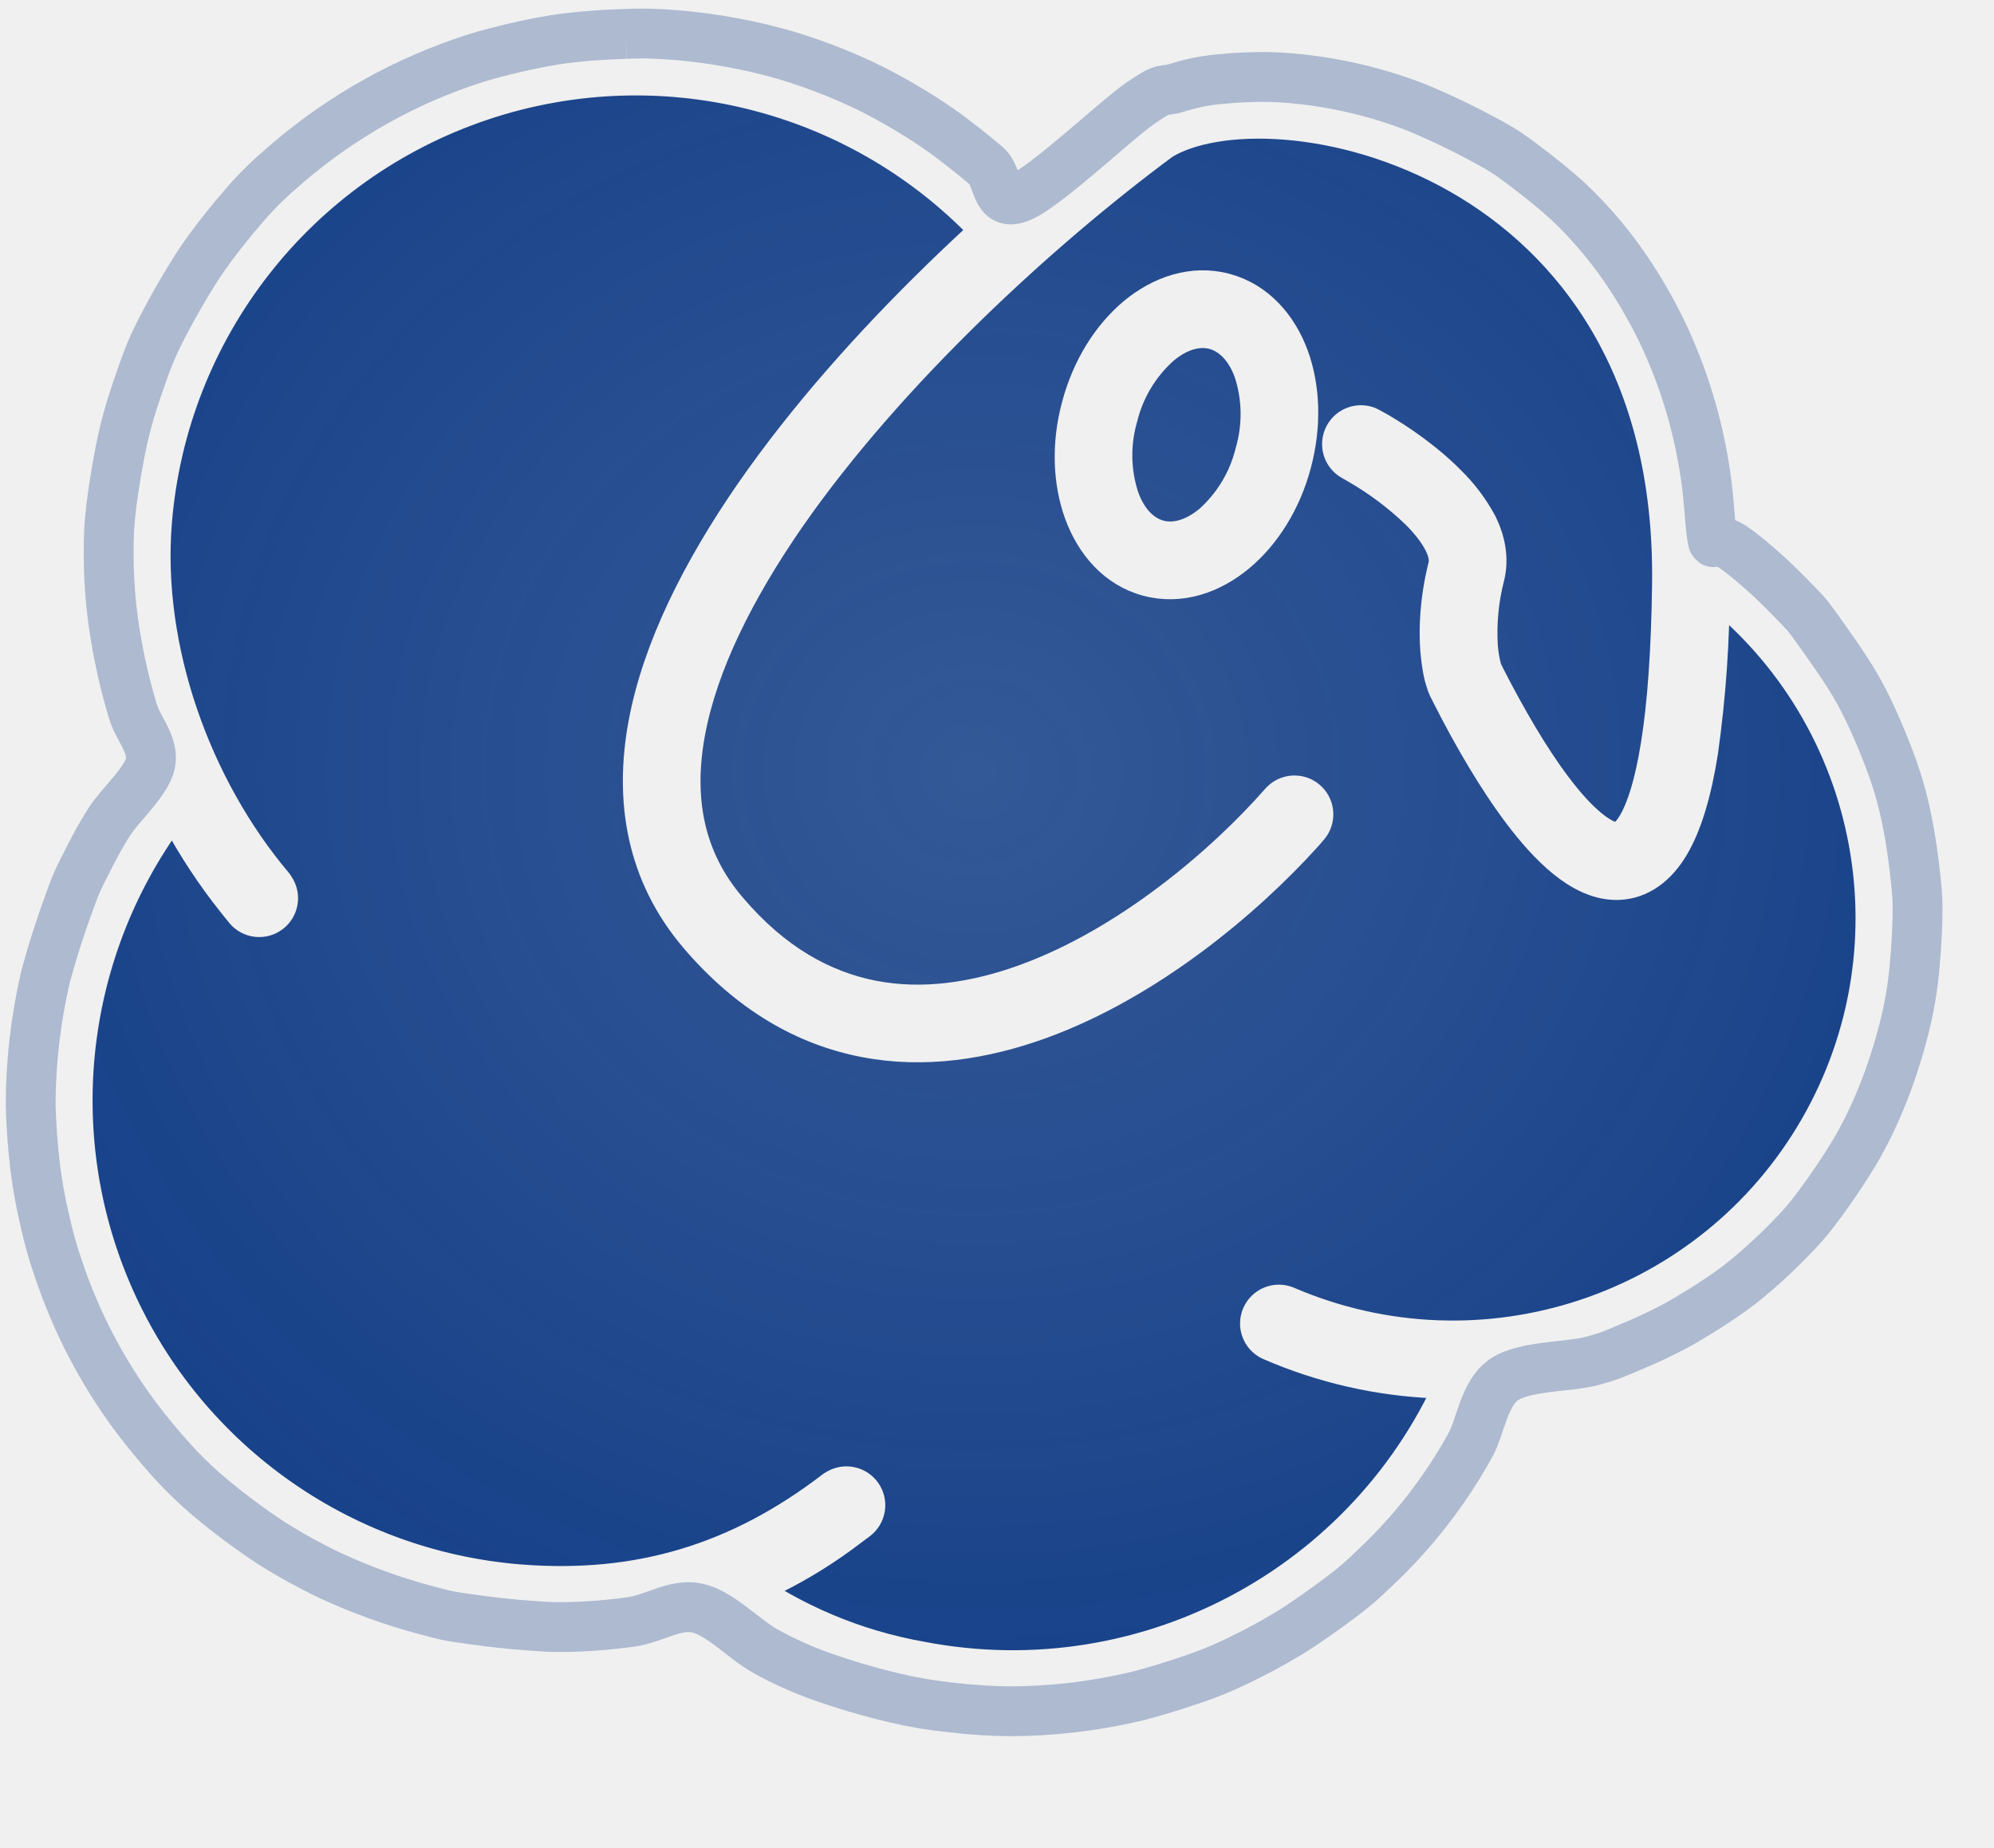
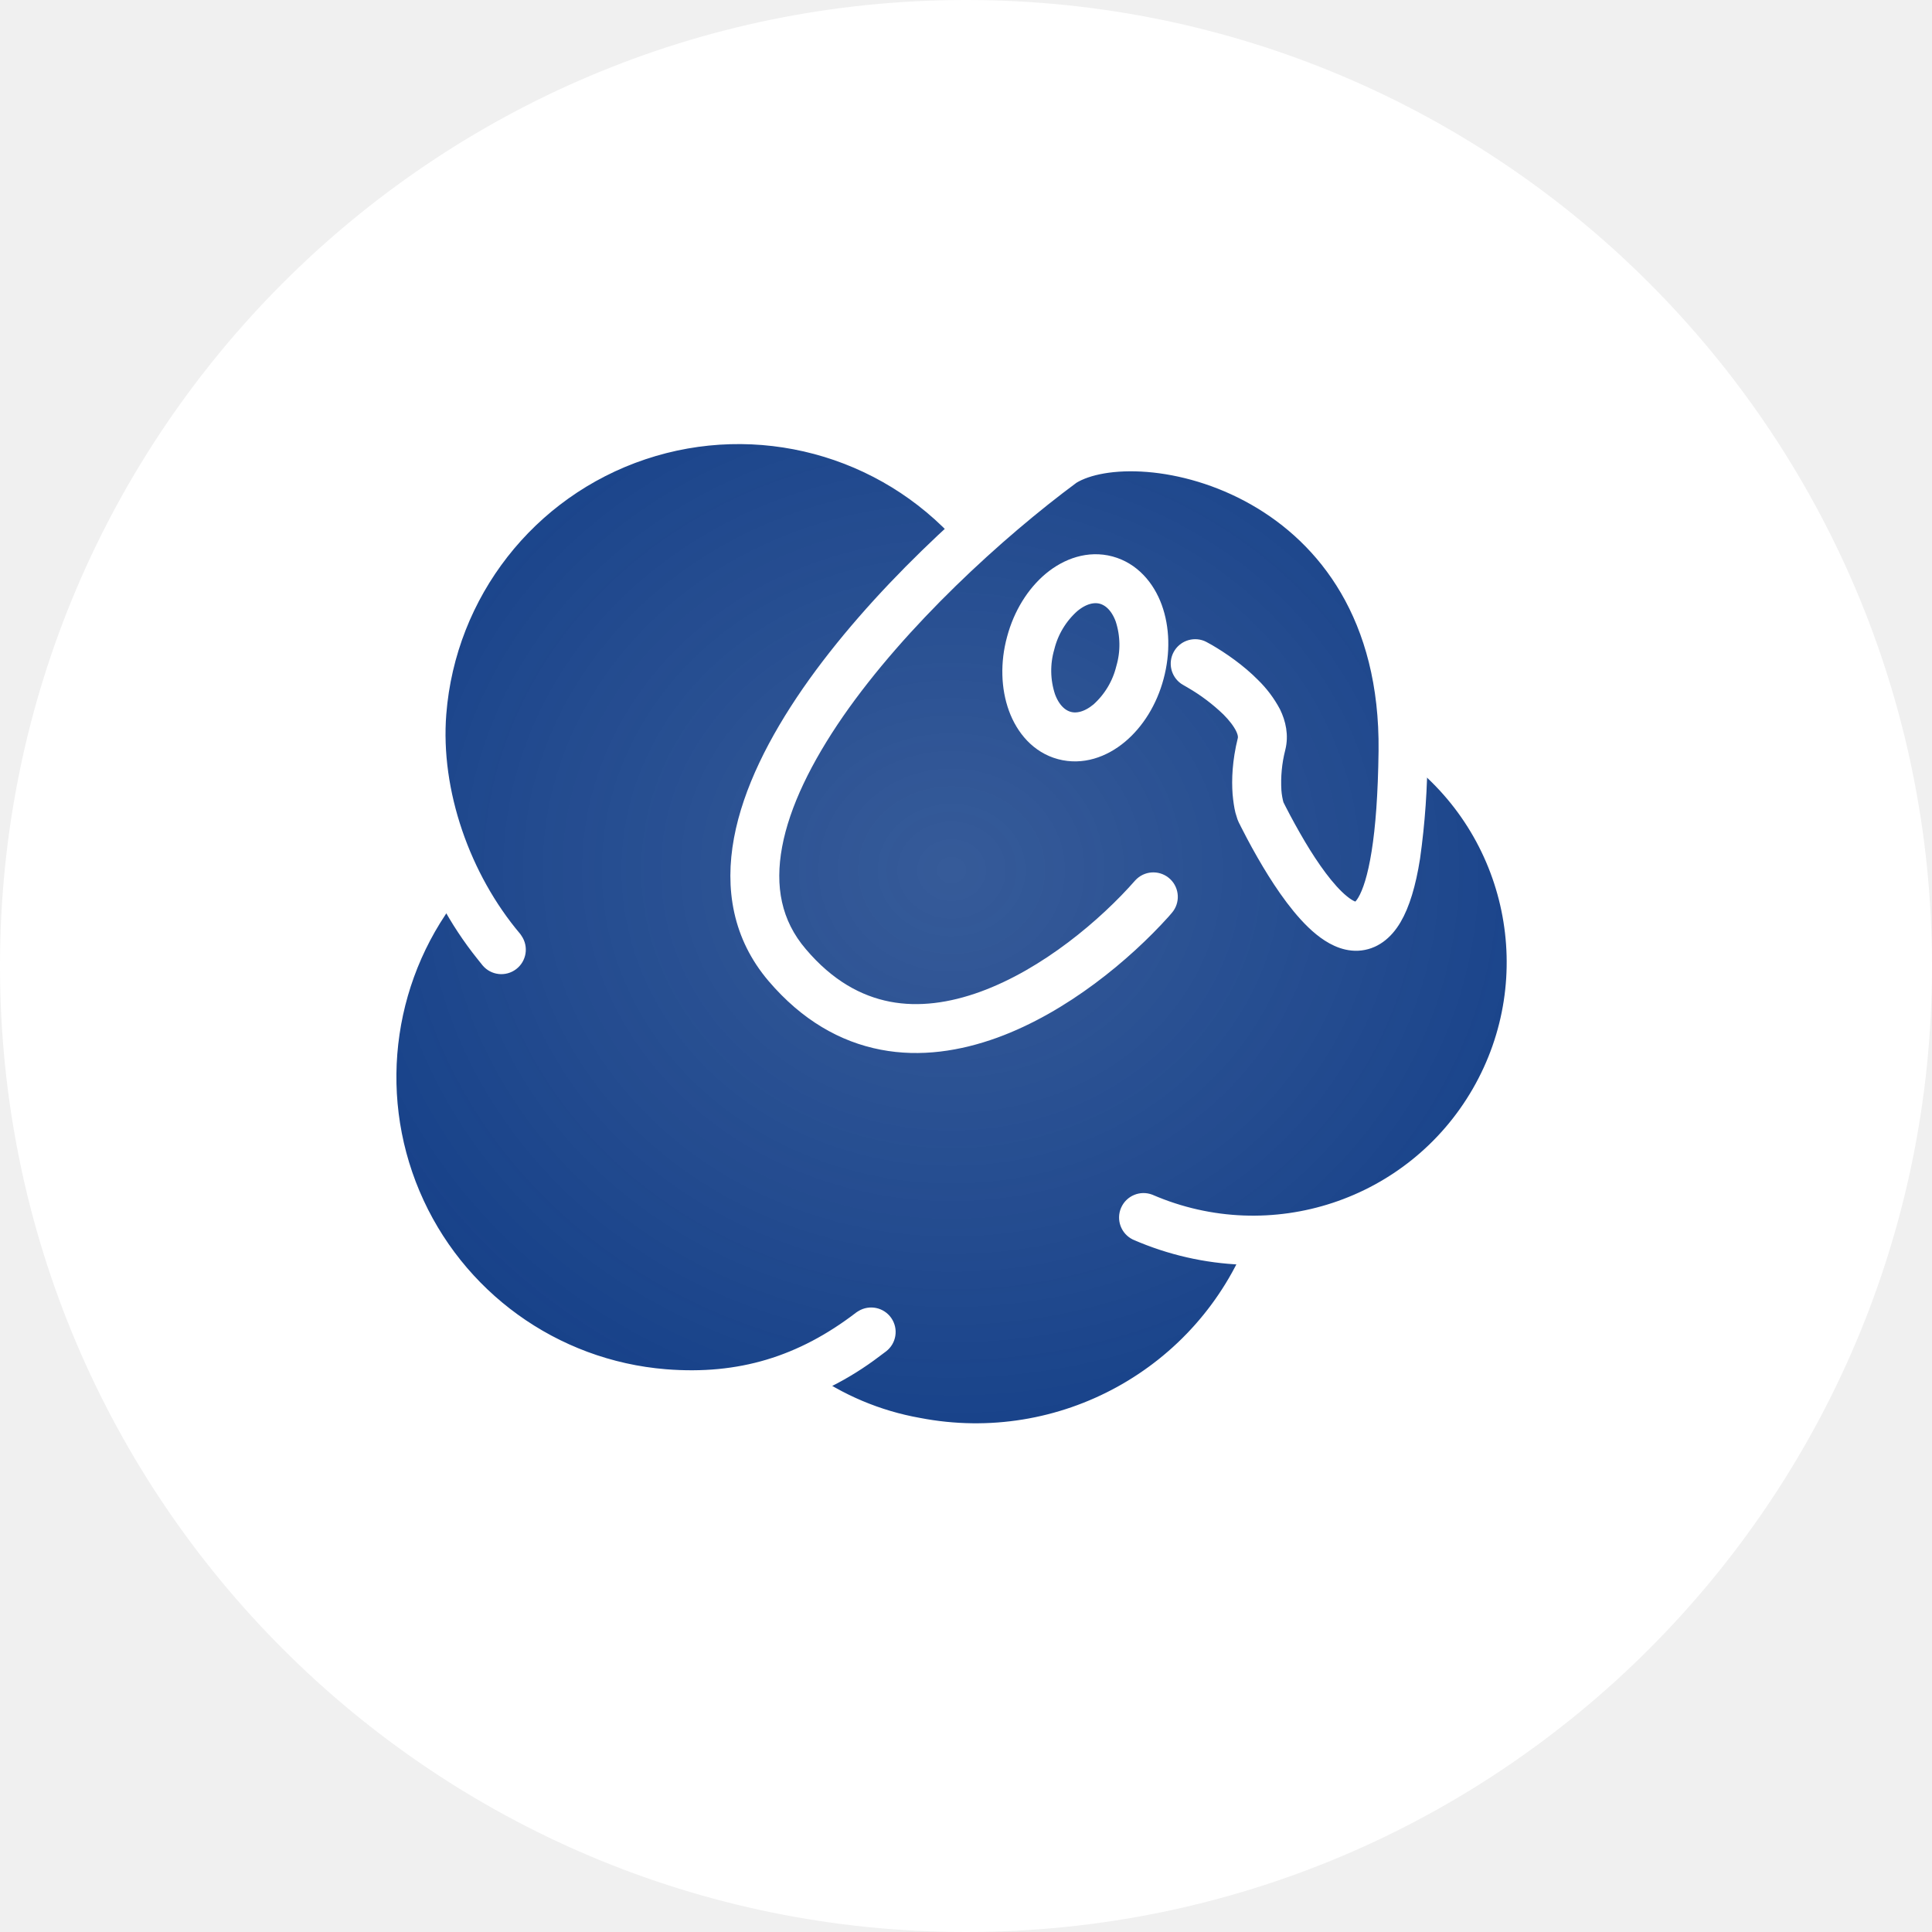
- <svg xmlns="http://www.w3.org/2000/svg" viewBox="0 0 136 126" fill="none">
+ <svg xmlns="http://www.w3.org/2000/svg" viewBox="0 0 160 160" fill="none">
  <defs>
    <radialGradient id="g" cx="50%" cy="44%" r="64%">
      <stop offset="0%" stop-color="#133E87" stop-opacity=".85" />
      <stop offset="100%" stop-color="#133E87" />
    </radialGradient>
    <mask id="l" maskUnits="userSpaceOnUse" x="0" y="0" width="136" height="126">
      <path fill="#fff" d="M0 0h136v126H0z" />
      <g fill="#000" stroke="#000" stroke-linecap="round" stroke-linejoin="round" stroke-width="1.7">
        <path d="M77.53 6.97c2.54-1.6 6.36-2.2 10.43-1.88 4.12.33 8.76 1.62 13.1 4.1 8.76 4.97 16.25 14.7 16.07 30.61a82 82 0 0 1-.8 11.5q-.68 4.31-2 6.55c-.91 1.55-2.22 2.6-3.91 2.68-1.54.06-2.9-.73-3.96-1.59-2.14-1.74-4.14-4.7-5.56-7.07a67 67 0 0 1-2.29-4.16l-.14-.27-.01-.04c-.13-.21-.21-.42-.26-.54q-.1-.29-.2-.65-.18-.74-.28-1.85c-.11-1.48-.04-3.46.54-5.8.08-.31.05-.75-.25-1.36q-.47-.94-1.53-2.01a21 21 0 0 0-4.05-3.05l-.5-.29-.16-.1a1.8 1.8 0 0 1 1.7-3.14l.17.08.58.32c1.44.84 3.3 2.12 4.8 3.64a12 12 0 0 1 2.23 2.97c.54 1.11.85 2.44.5 3.82a15 15 0 0 0-.44 4.63 8 8 0 0 0 .27 1.54l.04.07.05.1.15.3a72 72 0 0 0 2.17 3.94c1.4 2.35 3.13 4.83 4.74 6.13.81.66 1.32.79 1.54.78.08 0 .43-.01.96-.9.55-.94 1.11-2.59 1.54-5.3.43-2.68.7-6.26.76-10.97.17-14.56-6.59-23.1-14.25-27.45-3.87-2.2-8-3.34-11.6-3.63-3.65-.29-6.55.3-8.19 1.31-8.08 5.98-18.61 15.59-25.5 25.52-3.45 5-5.9 9.94-6.74 14.47-.83 4.46-.1 8.44 2.76 11.78 3.02 3.56 6.3 5.33 9.59 5.97 3.32.64 6.8.14 10.24-1.11 6.93-2.52 13.34-7.98 17.11-12.28l.13-.13a1.8 1.8 0 0 1 2.58 2.5l-.38.44c-4.06 4.5-10.75 10.14-18.2 12.85-3.87 1.4-8.03 2.06-12.16 1.26-4.16-.8-8.15-3.04-11.66-7.16-3.69-4.34-4.53-9.49-3.55-14.78.97-5.23 3.73-10.66 7.32-15.86 7.2-10.39 18.1-20.3 26.4-26.41l.05-.04zm24.02 38.6zl-.08-.12z" />
        <path d="M70.44 14.23a1.8 1.8 0 1 1-2.69 2.39 32.6 32.6 0 0 0-56.88 19.07c-.67 8.5 2.63 17.82 8.19 24.4l.1.15a1.8 1.8 0 0 1-2.86 2.18l-.56-.7c-5.77-7.19-9.2-17.08-8.46-26.32a36.2 36.2 0 0 1 63.16-21.17m16 77.66a1.8 1.8 0 0 1 1.43-3.3 28.3 28.3 0 0 0 28.1-48.7 1.8 1.8 0 1 1 2.14-2.9 31.89 31.89 0 0 1-31.67 54.9" />
        <path d="M10.85 51.2a1.8 1.8 0 0 1 2.6 2.5l-.5.57a32.6 32.6 0 0 0 22.5 53.28c8.04.64 14.77-1.4 21.18-6.32l.16-.1a1.8 1.8 0 0 1 2.04 2.96l-.67.5a32.6 32.6 0 0 1-23 6.54 36.2 36.2 0 0 1-24.44-59.8z" />
        <path d="M47.3 107.4a1.8 1.8 0 0 1 2.37-.45l.16.11.75.56a30 30 0 0 0 12.29 5.19 32.6 32.6 0 0 0 36.55-20.14 1.8 1.8 0 0 1 3.35 1.31 36.2 36.2 0 0 1-40.59 22.36c-5.14-1-9.5-2.75-13.7-5.8l-.84-.62-.15-.12a1.8 1.8 0 0 1-.19-2.4m37.8-76.62a9 9 0 0 0-.08-5.33c-.52-1.43-1.39-2.22-2.3-2.47-.92-.25-2.06 0-3.23.98a9 9 0 0 0-2.75 4.57 9 9 0 0 0 .09 5.33c.52 1.43 1.38 2.22 2.3 2.47s2.06-.01 3.23-.98a9 9 0 0 0 2.74-4.57m3.48.93c-.7 2.64-2.12 4.9-3.92 6.4s-4.11 2.33-6.47 1.7-3.94-2.52-4.74-4.71c-.8-2.2-.9-4.87-.18-7.5.7-2.64 2.12-4.9 3.91-6.4 1.8-1.5 4.12-2.33 6.47-1.7 2.36.64 3.95 2.52 4.75 4.71.8 2.2.89 4.86.18 7.5" />
      </g>
    </mask>
  </defs>
-   <path d="M42.69 2.31c1.42-.06 2.39 0 3.62.1a39 39 0 0 1 7.19 1.33c1.17.35 2.41.78 3.56 1.25s2.19.95 3.34 1.57c1.16.63 2.44 1.4 3.58 2.19s2.34 1.76 3.27 2.54c.93.79.56 2.88 2.31 2.17 1.75-.7 6.42-5.16 8.19-6.4s1.55-.77 2.44-1.05c.88-.27 1.69-.48 2.87-.6s2.77-.21 4.25-.13a31 31 0 0 1 9.25 2.03 50 50 0 0 1 4.94 2.37c1.26.68 1.7 1.04 2.62 1.73s2.03 1.58 2.91 2.4a28 28 0 0 1 4.25 5.13 34 34 0 0 1 2.11 3.75 34 34 0 0 1 2.88 9.37c.27 1.58.36 3.7.49 4.5.14.8.08.19.3.3.23.12.55.07 1.06.4.52.34 1.31.98 2.03 1.62.72.63 1.67 1.56 2.29 2.22.62.65.71.68 1.44 1.7.72 1.02 2.08 2.86 2.93 4.42.86 1.57 1.66 3.5 2.2 4.97a25 25 0 0 1 1.06 3.81c.27 1.28.46 2.76.58 3.88.12 1.11.16 1.61.13 2.81s-.14 3.02-.32 4.37a27 27 0 0 1-.77 3.75c-.35 1.3-.84 2.77-1.37 4.06-.53 1.3-1.1 2.47-1.81 3.69a46 46 0 0 1-2.44 3.63c-.71.96-1.1 1.4-1.82 2.15a37 37 0 0 1-2.5 2.37c-.8.69-1.4 1.16-2.33 1.79s-2.19 1.42-3.23 1.98q-1.56.82-3 1.4c-.96.4-1.31.61-2.75.98s-4.52.3-5.88 1.25c-1.35.95-1.59 3.23-2.27 4.45a34 34 0 0 1-6.64 8.5c-.81.79-1.26 1.17-2.21 1.89-.96.72-2.32 1.7-3.5 2.43a40 40 0 0 1-3.63 1.95c-1.11.53-1.88.84-3.06 1.24s-2.65.87-4 1.19a38 38 0 0 1-8.31.96q-2.08-.02-4.06-.26a29 29 0 0 1-3.82-.64 49 49 0 0 1-4.93-1.44 25 25 0 0 1-3.94-1.77c-1.43-.79-3.09-2.6-4.63-2.93s-2.96.75-4.62.96c-1.67.22-3.51.37-5.38.33a62 62 0 0 1-5.81-.58c-1.41-.19-1.65-.3-2.63-.55a40 40 0 0 1-6.62-2.39 39 39 0 0 1-3.94-2.17 45 45 0 0 1-4-2.95 27 27 0 0 1-2.78-2.64 43 43 0 0 1-2.53-3.06A36 36 0 0 1 3.97 86.5a27 27 0 0 1-.91-3.25 34 34 0 0 1-.65-3.56 47 47 0 0 1-.32-4.31 39 39 0 0 1 1.03-8.82 61 61 0 0 1 1.69-5.25c.46-1.29.66-1.61 1.11-2.5s.85-1.69 1.57-2.81 2.51-2.69 2.77-3.94-.86-2.38-1.2-3.56a40 40 0 0 1-1.46-7.12 35 35 0 0 1-.19-3.63c0-1.17.03-2.03.2-3.37s.49-3.27.82-4.69.75-2.7 1.17-3.88.65-1.87 1.32-3.19a51 51 0 0 1 2.69-4.68c.98-1.45 2.15-2.9 3.14-4.03s1.71-1.8 2.81-2.74A37 37 0 0 1 32.5 3.95c1.59-.48 3.55-.94 5.25-1.22 1.7-.27 3.51-.37 4.94-.42" fill="url(#g)" mask="url(#l)" />
-   <path d="M42.69 2.31c1.42-.06 2.39 0 3.62.1a39 39 0 0 1 7.19 1.33c1.17.35 2.41.78 3.56 1.25s2.19.95 3.34 1.57c1.16.63 2.44 1.4 3.58 2.19s2.34 1.76 3.27 2.54c.93.79.56 2.88 2.31 2.17 1.75-.7 6.42-5.16 8.19-6.4s1.55-.77 2.44-1.05c.88-.27 1.69-.48 2.87-.6s2.77-.21 4.25-.13a31 31 0 0 1 9.25 2.03 50 50 0 0 1 4.94 2.37c1.26.68 1.7 1.04 2.62 1.73s2.03 1.58 2.91 2.4a28 28 0 0 1 4.25 5.13 34 34 0 0 1 2.11 3.75 34 34 0 0 1 2.88 9.37c.27 1.58.36 3.7.49 4.5.14.8.08.19.3.3.23.12.55.07 1.06.4.52.34 1.31.98 2.03 1.62.72.63 1.67 1.56 2.29 2.22.62.65.71.68 1.44 1.7.72 1.02 2.08 2.86 2.93 4.42.86 1.57 1.66 3.5 2.2 4.97a25 25 0 0 1 1.06 3.81c.27 1.28.46 2.76.58 3.88.12 1.11.16 1.61.13 2.81s-.14 3.02-.32 4.37a27 27 0 0 1-.77 3.75c-.35 1.3-.84 2.77-1.37 4.06-.53 1.3-1.1 2.47-1.81 3.69a46 46 0 0 1-2.44 3.63c-.71.96-1.1 1.4-1.82 2.15a37 37 0 0 1-2.5 2.37c-.8.69-1.4 1.16-2.33 1.79s-2.19 1.42-3.23 1.98q-1.56.82-3 1.4c-.96.4-1.31.61-2.75.98s-4.52.3-5.88 1.25c-1.35.95-1.59 3.23-2.27 4.45a34 34 0 0 1-6.64 8.5c-.81.79-1.26 1.17-2.21 1.89-.96.72-2.32 1.7-3.5 2.43a40 40 0 0 1-3.63 1.95c-1.11.53-1.88.84-3.06 1.24s-2.65.87-4 1.19a38 38 0 0 1-8.31.96q-2.08-.02-4.06-.26a29 29 0 0 1-3.82-.64 49 49 0 0 1-4.93-1.44 25 25 0 0 1-3.94-1.77c-1.43-.79-3.09-2.6-4.63-2.93s-2.96.75-4.62.96c-1.67.22-3.51.37-5.38.33a62 62 0 0 1-5.81-.58c-1.41-.19-1.65-.3-2.63-.55a40 40 0 0 1-6.62-2.39 39 39 0 0 1-3.94-2.17 45 45 0 0 1-4-2.95 27 27 0 0 1-2.78-2.64 43 43 0 0 1-2.53-3.06A36 36 0 0 1 3.97 86.5a27 27 0 0 1-.91-3.25 34 34 0 0 1-.65-3.56 47 47 0 0 1-.32-4.31 39 39 0 0 1 1.03-8.82 61 61 0 0 1 1.69-5.25c.46-1.29.66-1.61 1.11-2.5s.85-1.69 1.57-2.81 2.51-2.69 2.77-3.94-.86-2.38-1.2-3.56a40 40 0 0 1-1.46-7.12 35 35 0 0 1-.19-3.63c0-1.17.03-2.03.2-3.37s.49-3.27.82-4.69.75-2.7 1.17-3.88.65-1.87 1.32-3.19a51 51 0 0 1 2.69-4.68c.98-1.45 2.15-2.9 3.14-4.03s1.71-1.8 2.81-2.74A37 37 0 0 1 32.5 3.95c1.59-.48 3.55-.94 5.25-1.22 1.7-.27 3.51-.37 4.94-.42" fill="none" stroke="#133E87" stroke-width="3.4" stroke-opacity=".3" />
+   <circle cx="80" cy="80" r="80" fill="#FFFFFF" />
+   <g transform="translate(28.0 31.8) scale(0.7647)">
+     <path d="M42.69 2.31c1.42-.06 2.39 0 3.62.1a39 39 0 0 1 7.19 1.33c1.17.35 2.41.78 3.56 1.25s2.19.95 3.34 1.57c1.16.63 2.44 1.4 3.58 2.19s2.34 1.76 3.27 2.54c.93.79.56 2.88 2.31 2.17 1.75-.7 6.42-5.16 8.19-6.4s1.55-.77 2.44-1.05c.88-.27 1.69-.48 2.87-.6s2.77-.21 4.25-.13a31 31 0 0 1 9.25 2.03 50 50 0 0 1 4.94 2.37c1.26.68 1.7 1.04 2.62 1.73s2.03 1.58 2.91 2.4a28 28 0 0 1 4.25 5.13 34 34 0 0 1 2.11 3.75 34 34 0 0 1 2.88 9.37c.27 1.58.36 3.7.49 4.5.14.8.08.19.3.3.23.12.55.07 1.06.4.52.34 1.31.98 2.03 1.62.72.63 1.67 1.56 2.29 2.22.62.65.71.68 1.44 1.7.72 1.02 2.08 2.86 2.93 4.42.86 1.57 1.66 3.5 2.2 4.97a25 25 0 0 1 1.06 3.81c.27 1.28.46 2.76.58 3.88.12 1.11.16 1.61.13 2.81s-.14 3.02-.32 4.37a27 27 0 0 1-.77 3.75c-.35 1.3-.84 2.77-1.37 4.06-.53 1.3-1.1 2.47-1.81 3.69a46 46 0 0 1-2.44 3.63c-.71.96-1.1 1.4-1.82 2.15a37 37 0 0 1-2.5 2.37c-.8.69-1.4 1.16-2.33 1.79s-2.19 1.42-3.23 1.98q-1.56.82-3 1.4c-.96.4-1.31.61-2.75.98s-4.52.3-5.88 1.25c-1.35.95-1.59 3.23-2.27 4.45a34 34 0 0 1-6.64 8.5c-.81.79-1.26 1.17-2.21 1.89-.96.72-2.32 1.7-3.5 2.43a40 40 0 0 1-3.63 1.95c-1.11.53-1.88.84-3.06 1.24s-2.65.87-4 1.19a38 38 0 0 1-8.31.96q-2.08-.02-4.06-.26a29 29 0 0 1-3.82-.64 49 49 0 0 1-4.93-1.44 25 25 0 0 1-3.94-1.77c-1.43-.79-3.09-2.6-4.63-2.93s-2.96.75-4.62.96c-1.67.22-3.51.37-5.38.33a62 62 0 0 1-5.81-.58c-1.41-.19-1.65-.3-2.63-.55a40 40 0 0 1-6.62-2.39 39 39 0 0 1-3.94-2.17 45 45 0 0 1-4-2.95 27 27 0 0 1-2.78-2.64 43 43 0 0 1-2.53-3.06A36 36 0 0 1 3.97 86.5a27 27 0 0 1-.91-3.25 34 34 0 0 1-.65-3.56 47 47 0 0 1-.32-4.31 39 39 0 0 1 1.03-8.82 61 61 0 0 1 1.69-5.25c.46-1.29.66-1.61 1.11-2.5s.85-1.69 1.57-2.81 2.51-2.69 2.77-3.94-.86-2.38-1.2-3.56a40 40 0 0 1-1.46-7.12 35 35 0 0 1-.19-3.63c0-1.17.03-2.03.2-3.37s.49-3.27.82-4.69.75-2.7 1.17-3.88.65-1.87 1.32-3.19a51 51 0 0 1 2.69-4.68c.98-1.45 2.15-2.9 3.14-4.03s1.71-1.8 2.81-2.74A37 37 0 0 1 32.5 3.95c1.59-.48 3.55-.94 5.25-1.22 1.7-.27 3.51-.37 4.94-.42" fill="url(#g)" mask="url(#l)" />
+   </g>
</svg>
